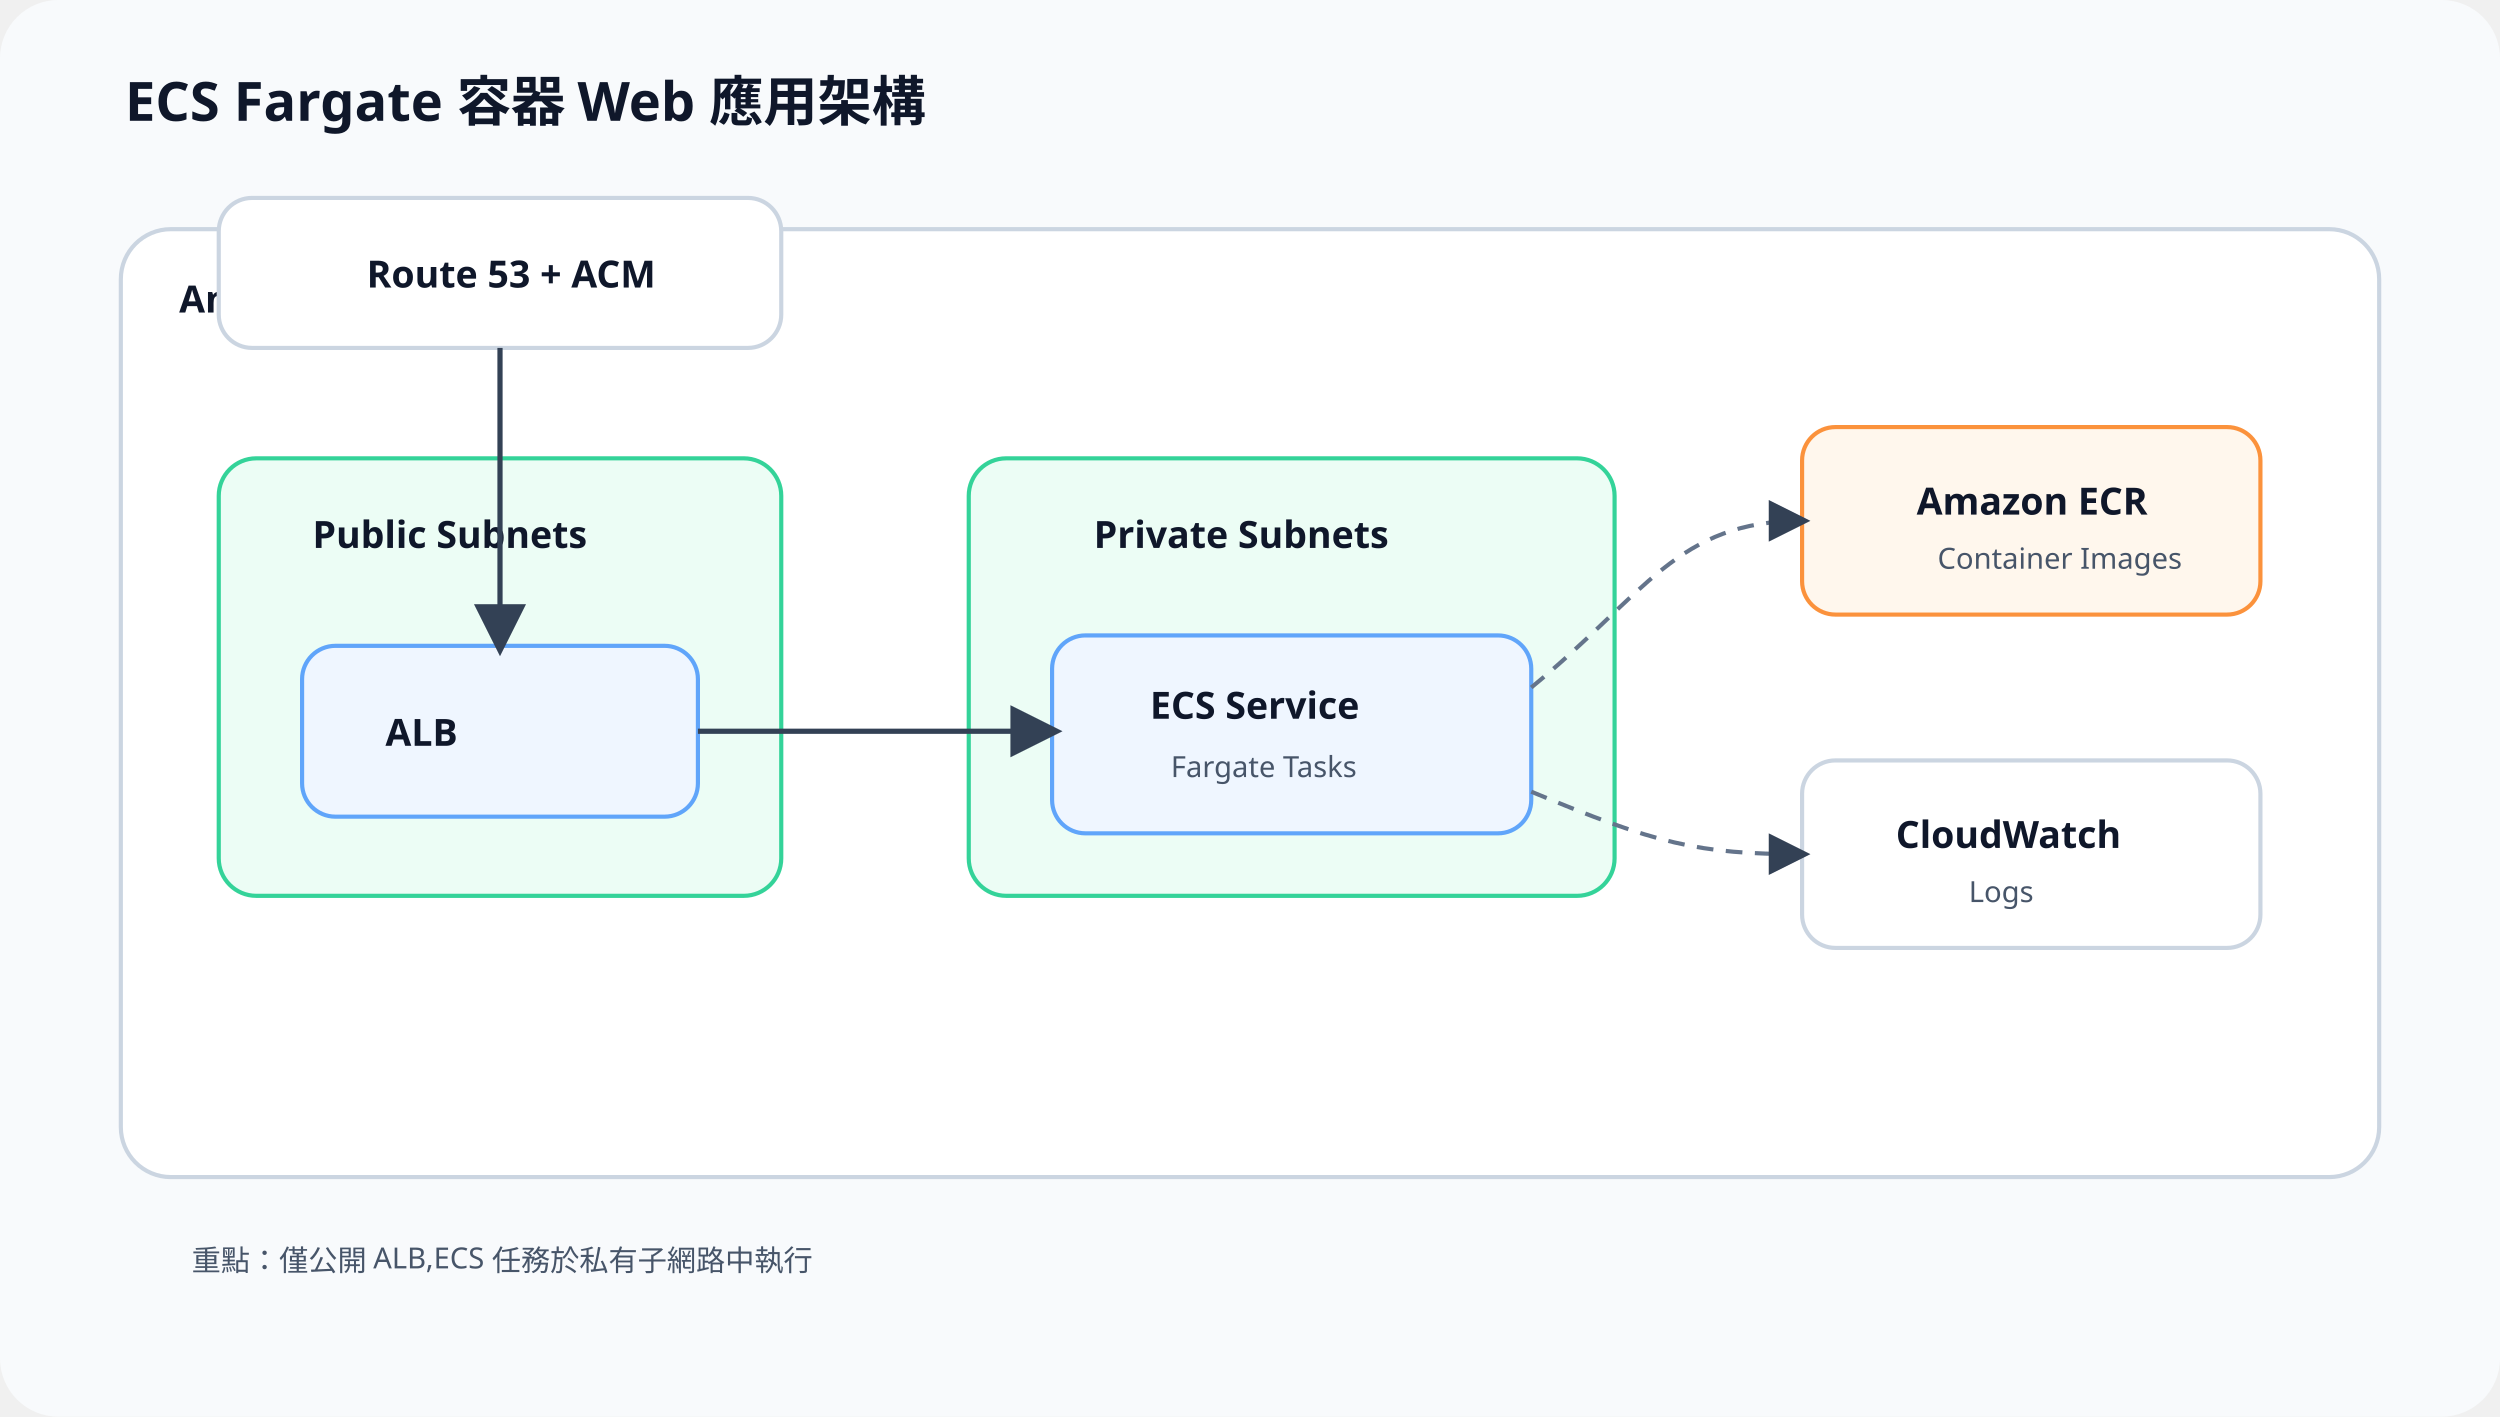
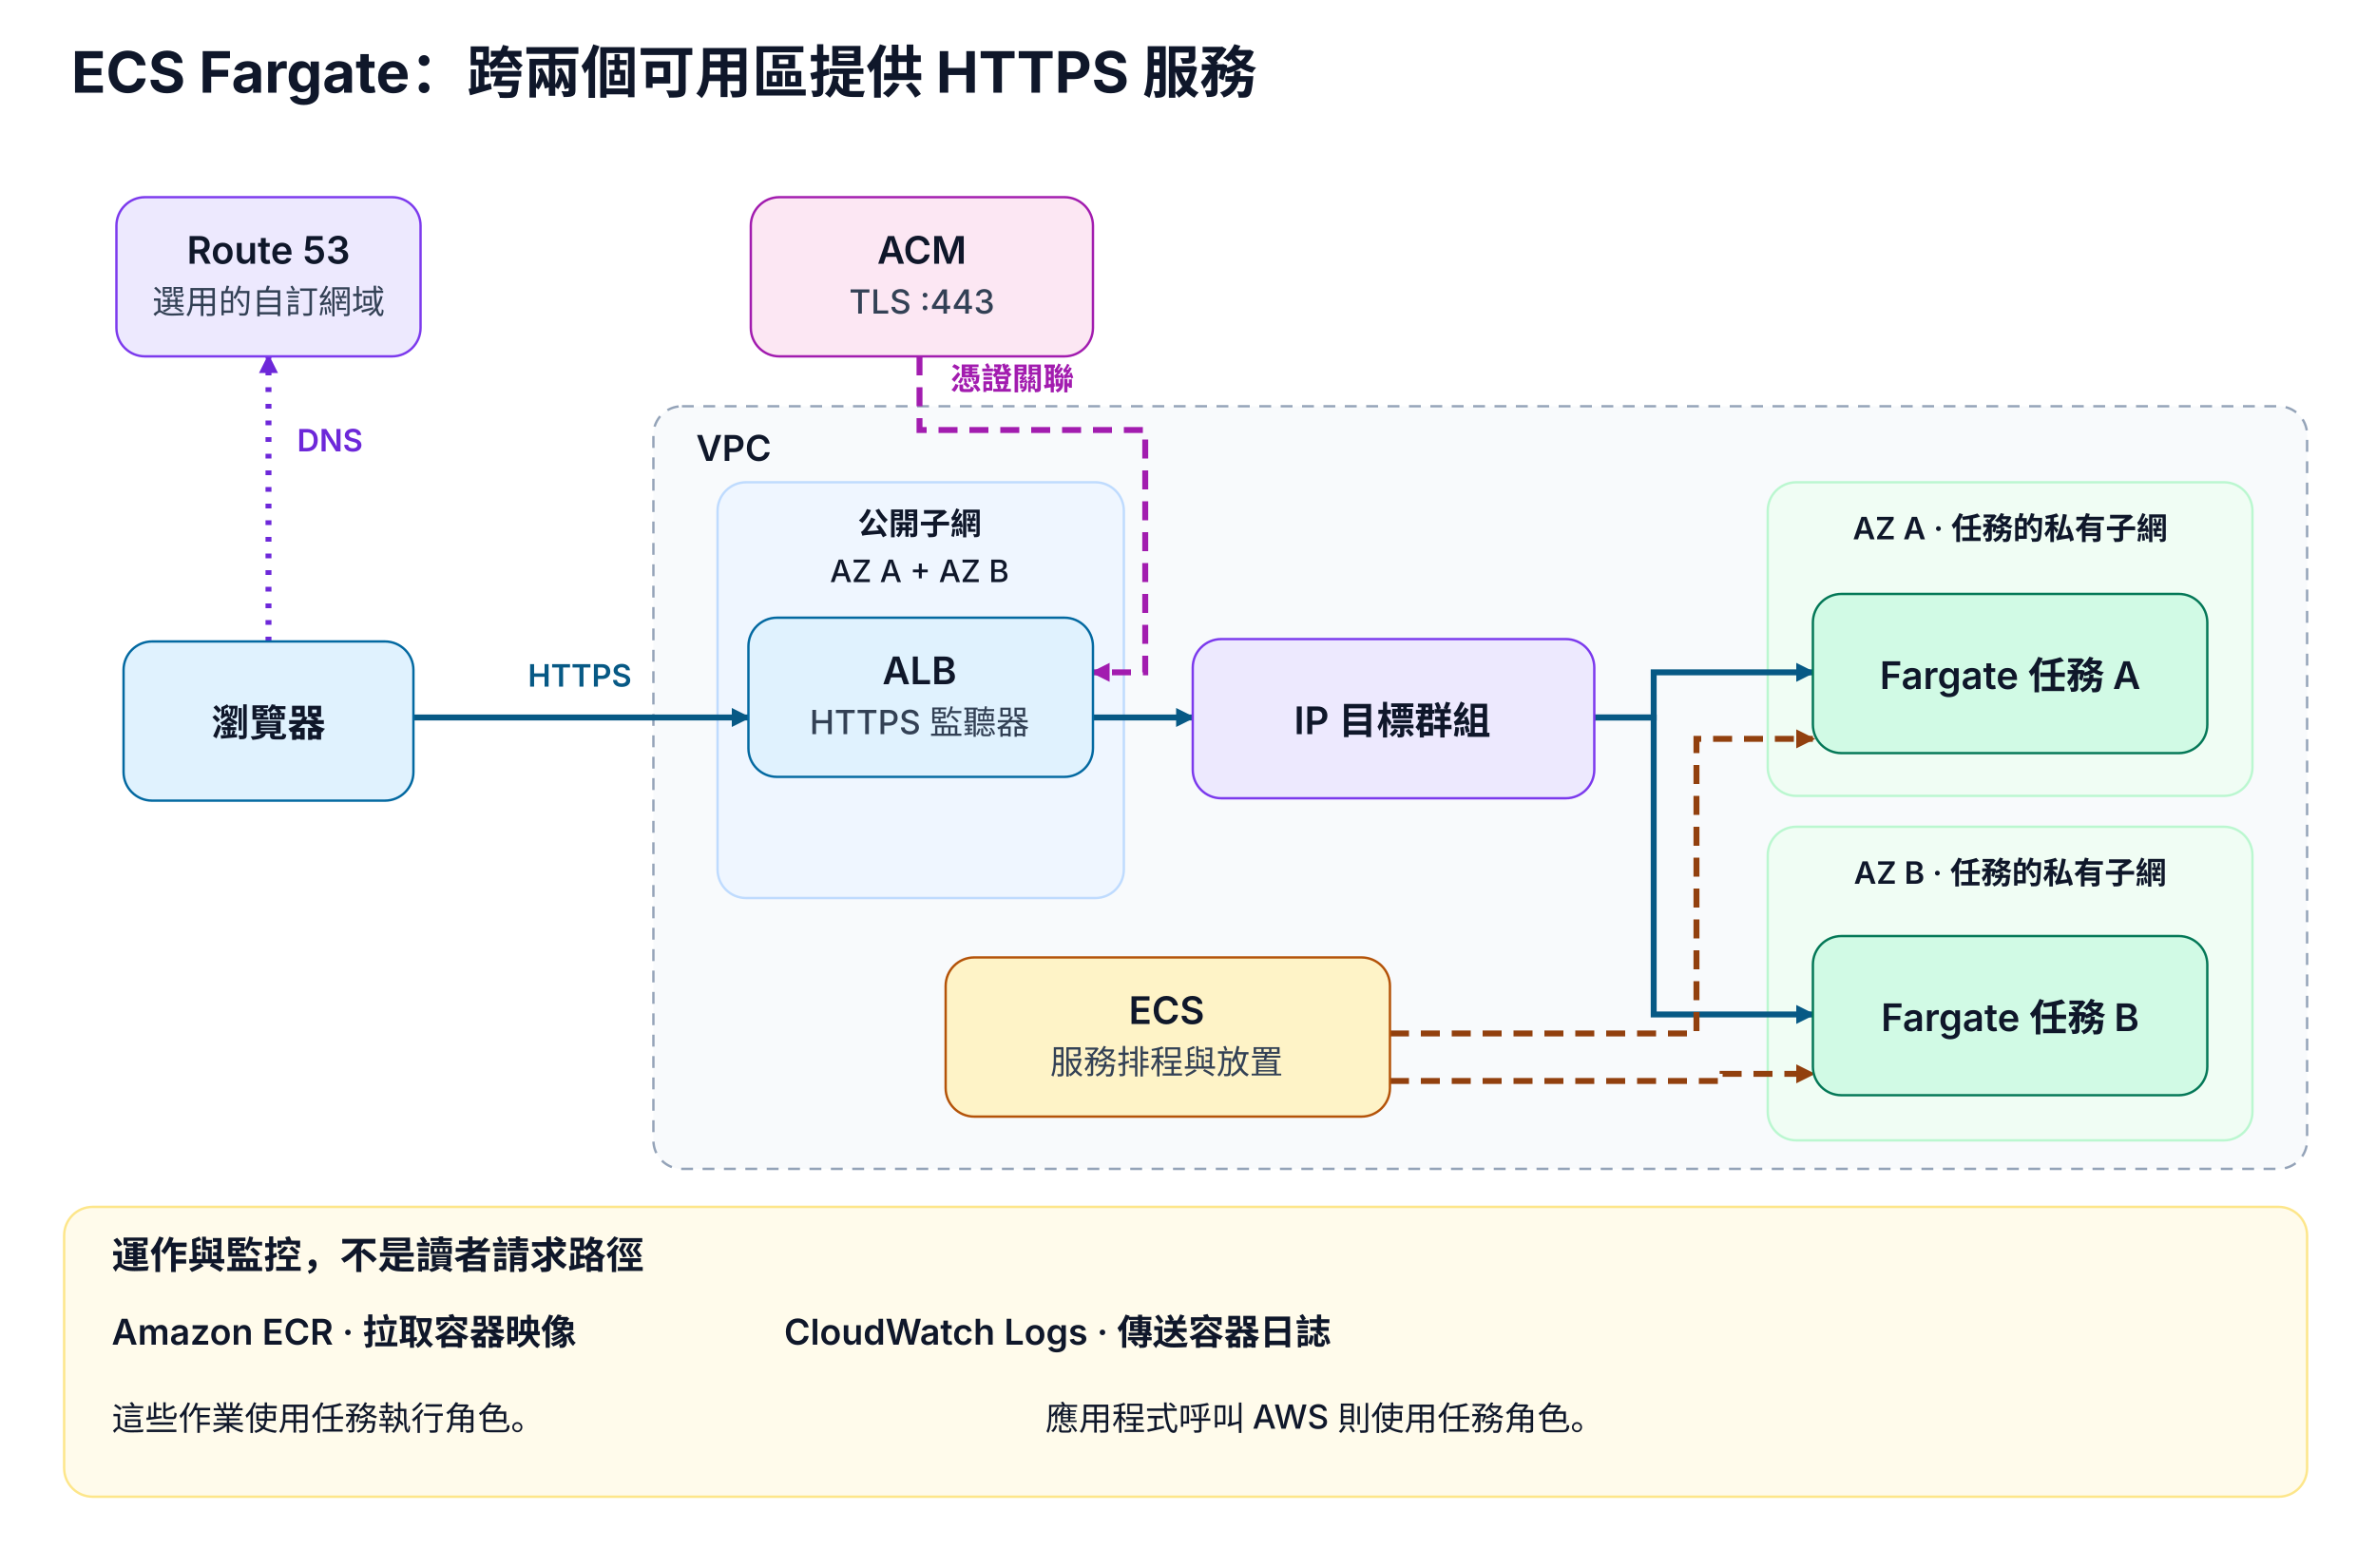
- <svg xmlns="http://www.w3.org/2000/svg" width="1200" height="680" viewBox="0 0 1200 680" role="img" aria-labelledby="title desc">
+ <svg xmlns="http://www.w3.org/2000/svg" xml:lang="zh" width="1000" height="660" viewBox="0 0 1000 660" role="img" aria-labelledby="diagram-title diagram-description">
  <defs>
-     <marker id="arrow" markerWidth="10" markerHeight="10" refX="8" refY="5" orient="auto">
-       <path d="M0,0 L10,5 L0,10 Z" fill="#334155" />
+     <marker id="arrow-https" markerWidth="8" markerHeight="8" refX="7" refY="4" orient="auto" markerUnits="userSpaceOnUse">
+       <path d="M0 0L8 4L0 8z" fill="#075985" />
    </marker>
-     <style>
-       .bg{fill:#f8fafc}
-       .box{fill:#ffffff;stroke:#cbd5e1;stroke-width:2}
-       .net{fill:#ecfdf5;stroke:#34d399;stroke-width:2}
-       .aws{fill:#eff6ff;stroke:#60a5fa;stroke-width:2}
-       .store{fill:#fff7ed;stroke:#fb923c;stroke-width:2}
-       .title{font:700 26px sans-serif;fill:#0f172a}
-       .label{font:700 18px sans-serif;fill:#0f172a}
-       .small{font:500 14px sans-serif;fill:#475569}
-       .line{stroke:#334155;stroke-width:2.5;fill:none;marker-end:url(#arrow)}
-       .dash{stroke:#64748b;stroke-width:2;stroke-dasharray:8 6;fill:none;marker-end:url(#arrow)}
-     </style>
+     <marker id="arrow-forward" markerWidth="8" markerHeight="8" refX="7" refY="4" orient="auto" markerUnits="userSpaceOnUse">
+       <path d="M0 0L8 4L0 8z" fill="#075985" />
+     </marker>
+     <marker id="arrow-dns" markerWidth="8" markerHeight="8" refX="7" refY="4" orient="auto" markerUnits="userSpaceOnUse">
+       <path d="M0 0L8 4L0 8z" fill="#6d28d9" />
+     </marker>
+     <marker id="arrow-tls" markerWidth="8" markerHeight="8" refX="7" refY="4" orient="auto" markerUnits="userSpaceOnUse">
+       <path d="M0 0L8 4L0 8z" fill="#a21caf" />
+     </marker>
+     <marker id="arrow-schedule" markerWidth="8" markerHeight="8" refX="7" refY="4" orient="auto" markerUnits="userSpaceOnUse">
+       <path d="M0 0L8 4L0 8z" fill="#92400e" />
+     </marker>
+     <marker id="arrow-ingress" markerWidth="8" markerHeight="8" refX="7" refY="4" orient="auto" markerUnits="userSpaceOnUse">
+       <path d="M0 0L8 4L0 8z" fill="#075985" />
+     </marker>
+     <marker id="arrow-s3-route" markerWidth="8" markerHeight="8" refX="7" refY="4" orient="auto" markerUnits="userSpaceOnUse">
+       <path d="M0 0L8 4L0 8z" fill="#047857" />
+     </marker>
+     <marker id="arrow-ddb-route" markerWidth="8" markerHeight="8" refX="7" refY="4" orient="auto" markerUnits="userSpaceOnUse">
+       <path d="M0 0L8 4L0 8z" fill="#5b21b6" />
+     </marker>
+     <marker id="arrow-db" markerWidth="8" markerHeight="8" refX="7" refY="4" orient="auto" markerUnits="userSpaceOnUse">
+       <path d="M0 0L8 4L0 8z" fill="#047857" />
+     </marker>
+     <marker id="arrow-replicate" markerWidth="8" markerHeight="8" refX="7" refY="4" orient="auto" markerUnits="userSpaceOnUse">
+       <path d="M0 0L8 4L0 8z" fill="#92400e" />
+     </marker>
  </defs>
-   <rect class="bg" width="1200" height="680" rx="28" />
-   <text class="title" x="60" y="58">ECS Fargate 容器 Web 應用架構</text>
-   <rect class="box" x="58" y="110" width="1084" height="455" rx="24" />
-   <text class="label" x="86" y="150">Amazon VPC</text>
-   <rect class="net" x="105" y="220" width="270" height="210" rx="18" />
-   <text class="label" x="150" y="263">Public Subnets</text>
-   <rect class="aws" x="145" y="310" width="190" height="82" rx="16" />
-   <text class="label" x="185" y="358">ALB</text>
-   <rect class="net" x="465" y="220" width="310" height="210" rx="18" />
-   <text class="label" x="525" y="263">Private Subnets</text>
-   <rect class="aws" x="505" y="305" width="230" height="95" rx="16" />
-   <text class="label" x="552" y="345">ECS Service</text>
-   <text class="small" x="562" y="373">Fargate Tasks</text>
-   <rect class="store" x="865" y="205" width="220" height="90" rx="16" />
-   <text class="label" x="920" y="247">Amazon ECR</text>
-   <text class="small" x="930" y="273">Container Images</text>
-   <rect class="box" x="865" y="365" width="220" height="90" rx="16" />
-   <text class="label" x="910" y="407">CloudWatch</text>
-   <text class="small" x="945" y="433">Logs</text>
-   <rect class="box" x="105" y="95" width="270" height="72" rx="16" />
-   <text class="label" x="176" y="138">Route 53 + ACM</text>
-   <path class="line" d="M240 167 V310" />
-   <path class="line" d="M335 351 H505" />
-   <path class="dash" d="M735 330 C790 285 805 250 865 250" />
-   <path class="dash" d="M735 380 C795 405 815 410 865 410" />
-   <text class="small" x="92" y="610">重點：僅公開 ALB,ECS 任務於私有子網路中執行</text>
+   <rect width="1000" height="660" fill="#fff" />
+   <g font-family="system-ui, -apple-system, BlinkMacSystemFont, Segoe UI, sans-serif">
+     <text x="30" y="39" text-anchor="start" font-size="24" font-weight="700" fill="#0f172a">ECS Fargate：跨兩個可用區提供 HTTPS 服務</text>
+     <rect x="275" y="171" width="696" height="321" rx="12" fill="#f8fafc" stroke="#94a3b8" stroke-dasharray="5 4" />
+     <text x="293" y="194" text-anchor="start" font-size="15" font-weight="600" fill="#0f172a">VPC</text>
+     <rect x="302" y="203" width="171" height="175" rx="12" fill="#eff6ff" stroke="#bfdbfe" />
+     <text x="387" y="225" text-anchor="middle" font-size="13" font-weight="600" fill="#0f172a">公開子網</text>
+     <text x="387" y="245" text-anchor="middle" font-size="13" font-weight="500" fill="#0f172a">AZ A + AZ B</text>
+     <rect x="744" y="203" width="204" height="132" rx="12" fill="#f0fdf4" stroke="#bbf7d0" />
+     <rect x="744" y="348" width="204" height="132" rx="12" fill="#f0fdf4" stroke="#bbf7d0" />
+     <text x="846" y="227" text-anchor="middle" font-size="13" font-weight="600" fill="#0f172a">AZ A · 任務的私有子網</text>
+     <text x="846" y="372" text-anchor="middle" font-size="13" font-weight="600" fill="#0f172a">AZ B · 任務的私有子網</text>
+     <rect x="27" y="508" width="944" height="122" rx="12" fill="#fffbeb" stroke="#fde68a" />
+     <path data-from="client" data-to="alb" data-relationship="https" d="M174 302H315" fill="none" stroke="#075985" stroke-width="2.5" marker-end="url(#arrow-https)" />
+     <text x="244" y="289" text-anchor="middle" font-size="13" font-weight="600" fill="#075985">HTTPS</text>
+     <path data-from="client" data-to="route53" data-relationship="dns" d="M113 270V150" fill="none" stroke="#6d28d9" stroke-width="2.5" stroke-dasharray="2 5" marker-end="url(#arrow-dns)" />
+     <text x="125" y="190" text-anchor="start" font-size="13" font-weight="600" fill="#6d28d9">DNS</text>
+     <path data-from="acm" data-to="alb" data-relationship="tls" d="M387 150V181H482V283H460" fill="none" stroke="#a21caf" stroke-width="2.5" stroke-dasharray="8 5" marker-end="url(#arrow-tls)" />
+     <text x="400" y="164" text-anchor="start" font-size="13" font-weight="600" fill="#a21caf">憑證關聯</text>
+     <path data-from="alb" data-to="target-group" data-relationship="forward" d="M460 302H502" fill="none" stroke="#075985" stroke-width="2.5" marker-end="url(#arrow-forward)" />
+     <path data-from="target-group" data-to="task-a" data-relationship="forward" d="M671 302H696V283H763" fill="none" stroke="#075985" stroke-width="2.5" marker-end="url(#arrow-forward)" />
+     <path data-from="target-group" data-to="task-b" data-relationship="forward" d="M671 302H696V427H763" fill="none" stroke="#075985" stroke-width="2.5" marker-end="url(#arrow-forward)" />
+     <path data-from="ecs" data-to="task-a" data-relationship="schedule" d="M585 435H714V311H763" fill="none" stroke="#92400e" stroke-width="2.5" stroke-dasharray="8 5" marker-end="url(#arrow-schedule)" />
+     <path data-from="ecs" data-to="task-b" data-relationship="schedule" d="M585 455H725V452H763" fill="none" stroke="#92400e" stroke-width="2.5" stroke-dasharray="8 5" marker-end="url(#arrow-schedule)" />
+     <g id="client">
+       <rect x="52" y="270" width="122" height="67" rx="12" fill="#e0f2fe" stroke="#0369a1" />
+       <text x="113" y="310" text-anchor="middle" font-size="16" font-weight="600" fill="#0f172a">瀏覽器</text>
+     </g>
+     <g id="route53">
+       <rect x="49" y="83" width="128" height="67" rx="12" fill="#ede9fe" stroke="#7c3aed" />
+       <text x="113" y="111" text-anchor="middle" font-size="16" font-weight="600" fill="#0f172a">Route 53</text>
+       <text x="113" y="132" text-anchor="middle" font-size="14" font-weight="500" fill="#334155">選用的自訂網域</text>
+     </g>
+     <g id="acm">
+       <rect x="316" y="83" width="144" height="67" rx="12" fill="#fce7f3" stroke="#a21caf" />
+       <text x="388" y="111" text-anchor="middle" font-size="16" font-weight="600" fill="#0f172a">ACM</text>
+       <text x="388" y="132" text-anchor="middle" font-size="14" font-weight="500" fill="#334155">TLS :443</text>
+     </g>
+     <g id="alb">
+       <rect x="315" y="260" width="145" height="67" rx="12" fill="#e0f2fe" stroke="#0369a1" />
+       <text x="387" y="288" text-anchor="middle" font-size="16" font-weight="600" fill="#0f172a">ALB</text>
+       <text x="387" y="309" text-anchor="middle" font-size="14" font-weight="500" fill="#334155">HTTPS 監聽器</text>
+     </g>
+     <g id="target-group">
+       <rect x="502" y="269" width="169" height="67" rx="12" fill="#ede9fe" stroke="#7c3aed" />
+       <text x="586" y="309" text-anchor="middle" font-size="16" font-weight="600" fill="#0f172a">IP 目標群組</text>
+     </g>
+     <g id="task-a">
+       <rect x="763" y="250" width="166" height="67" rx="12" fill="#d1fae5" stroke="#047857" />
+       <text x="846" y="290" text-anchor="middle" font-size="16" font-weight="600" fill="#0f172a">Fargate 任務 A</text>
+     </g>
+     <g id="task-b">
+       <rect x="763" y="394" width="166" height="67" rx="12" fill="#d1fae5" stroke="#047857" />
+       <text x="846" y="434" text-anchor="middle" font-size="16" font-weight="600" fill="#0f172a">Fargate 任務 B</text>
+     </g>
+     <g id="ecs">
+       <rect x="398" y="403" width="187" height="67" rx="12" fill="#fef3c7" stroke="#b45309" />
+       <text x="491" y="431" text-anchor="middle" font-size="16" font-weight="600" fill="#0f172a">ECS</text>
+       <text x="491" y="452" text-anchor="middle" font-size="14" font-weight="500" fill="#334155">服務排程與放置</text>
+     </g>
+     <text x="47" y="534" text-anchor="start" font-size="16" font-weight="700" fill="#0f172a">運作與監控，不是讀者請求路徑</text>
+     <text x="47" y="566" text-anchor="start" font-size="15" font-weight="600" fill="#0f172a">Amazon ECR · 拉取容器映像</text>
+     <text x="330" y="566" text-anchor="start" font-size="15" font-weight="600" fill="#0f172a">CloudWatch Logs · 傳送容器日誌</text>
+     <text x="47" y="602" text-anchor="start" font-size="14" font-weight="500" fill="#0f172a">這些作業使用任務執行角色。</text>
+     <text x="440" y="602" text-anchor="start" font-size="14" font-weight="500" fill="#0f172a">應用程式呼叫 AWS 則使用任務角色。</text>
+   </g>
</svg>
